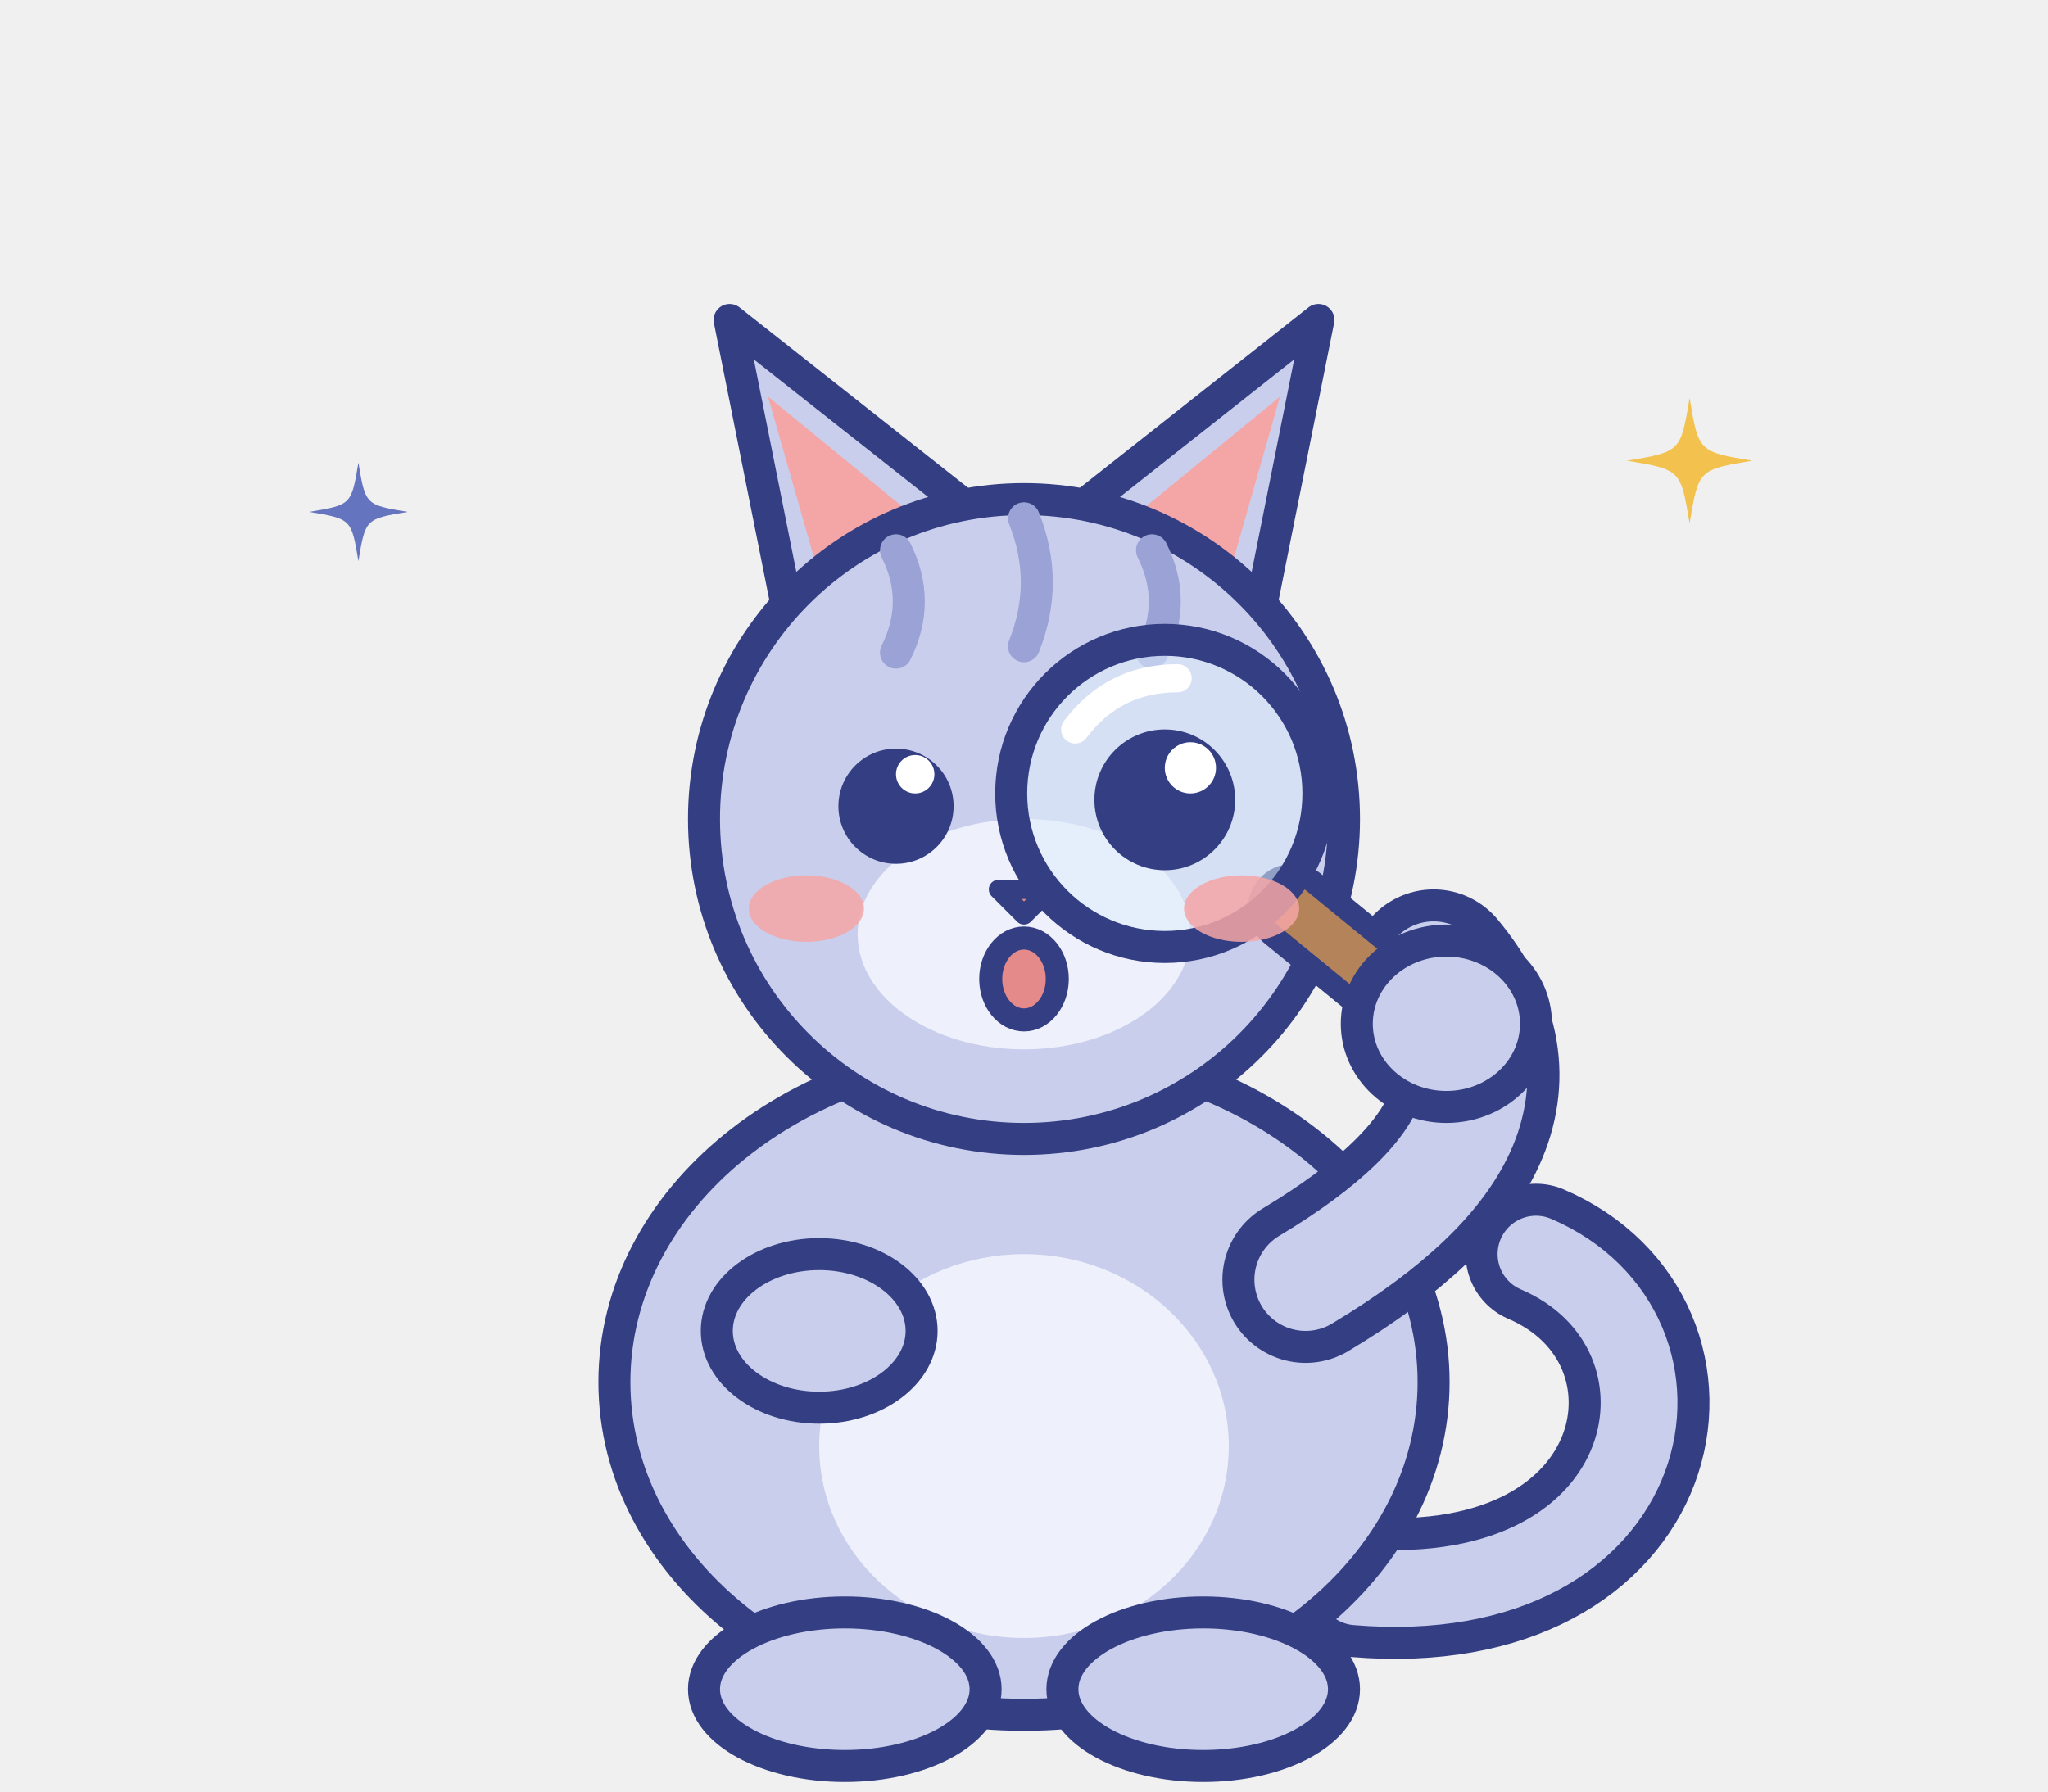
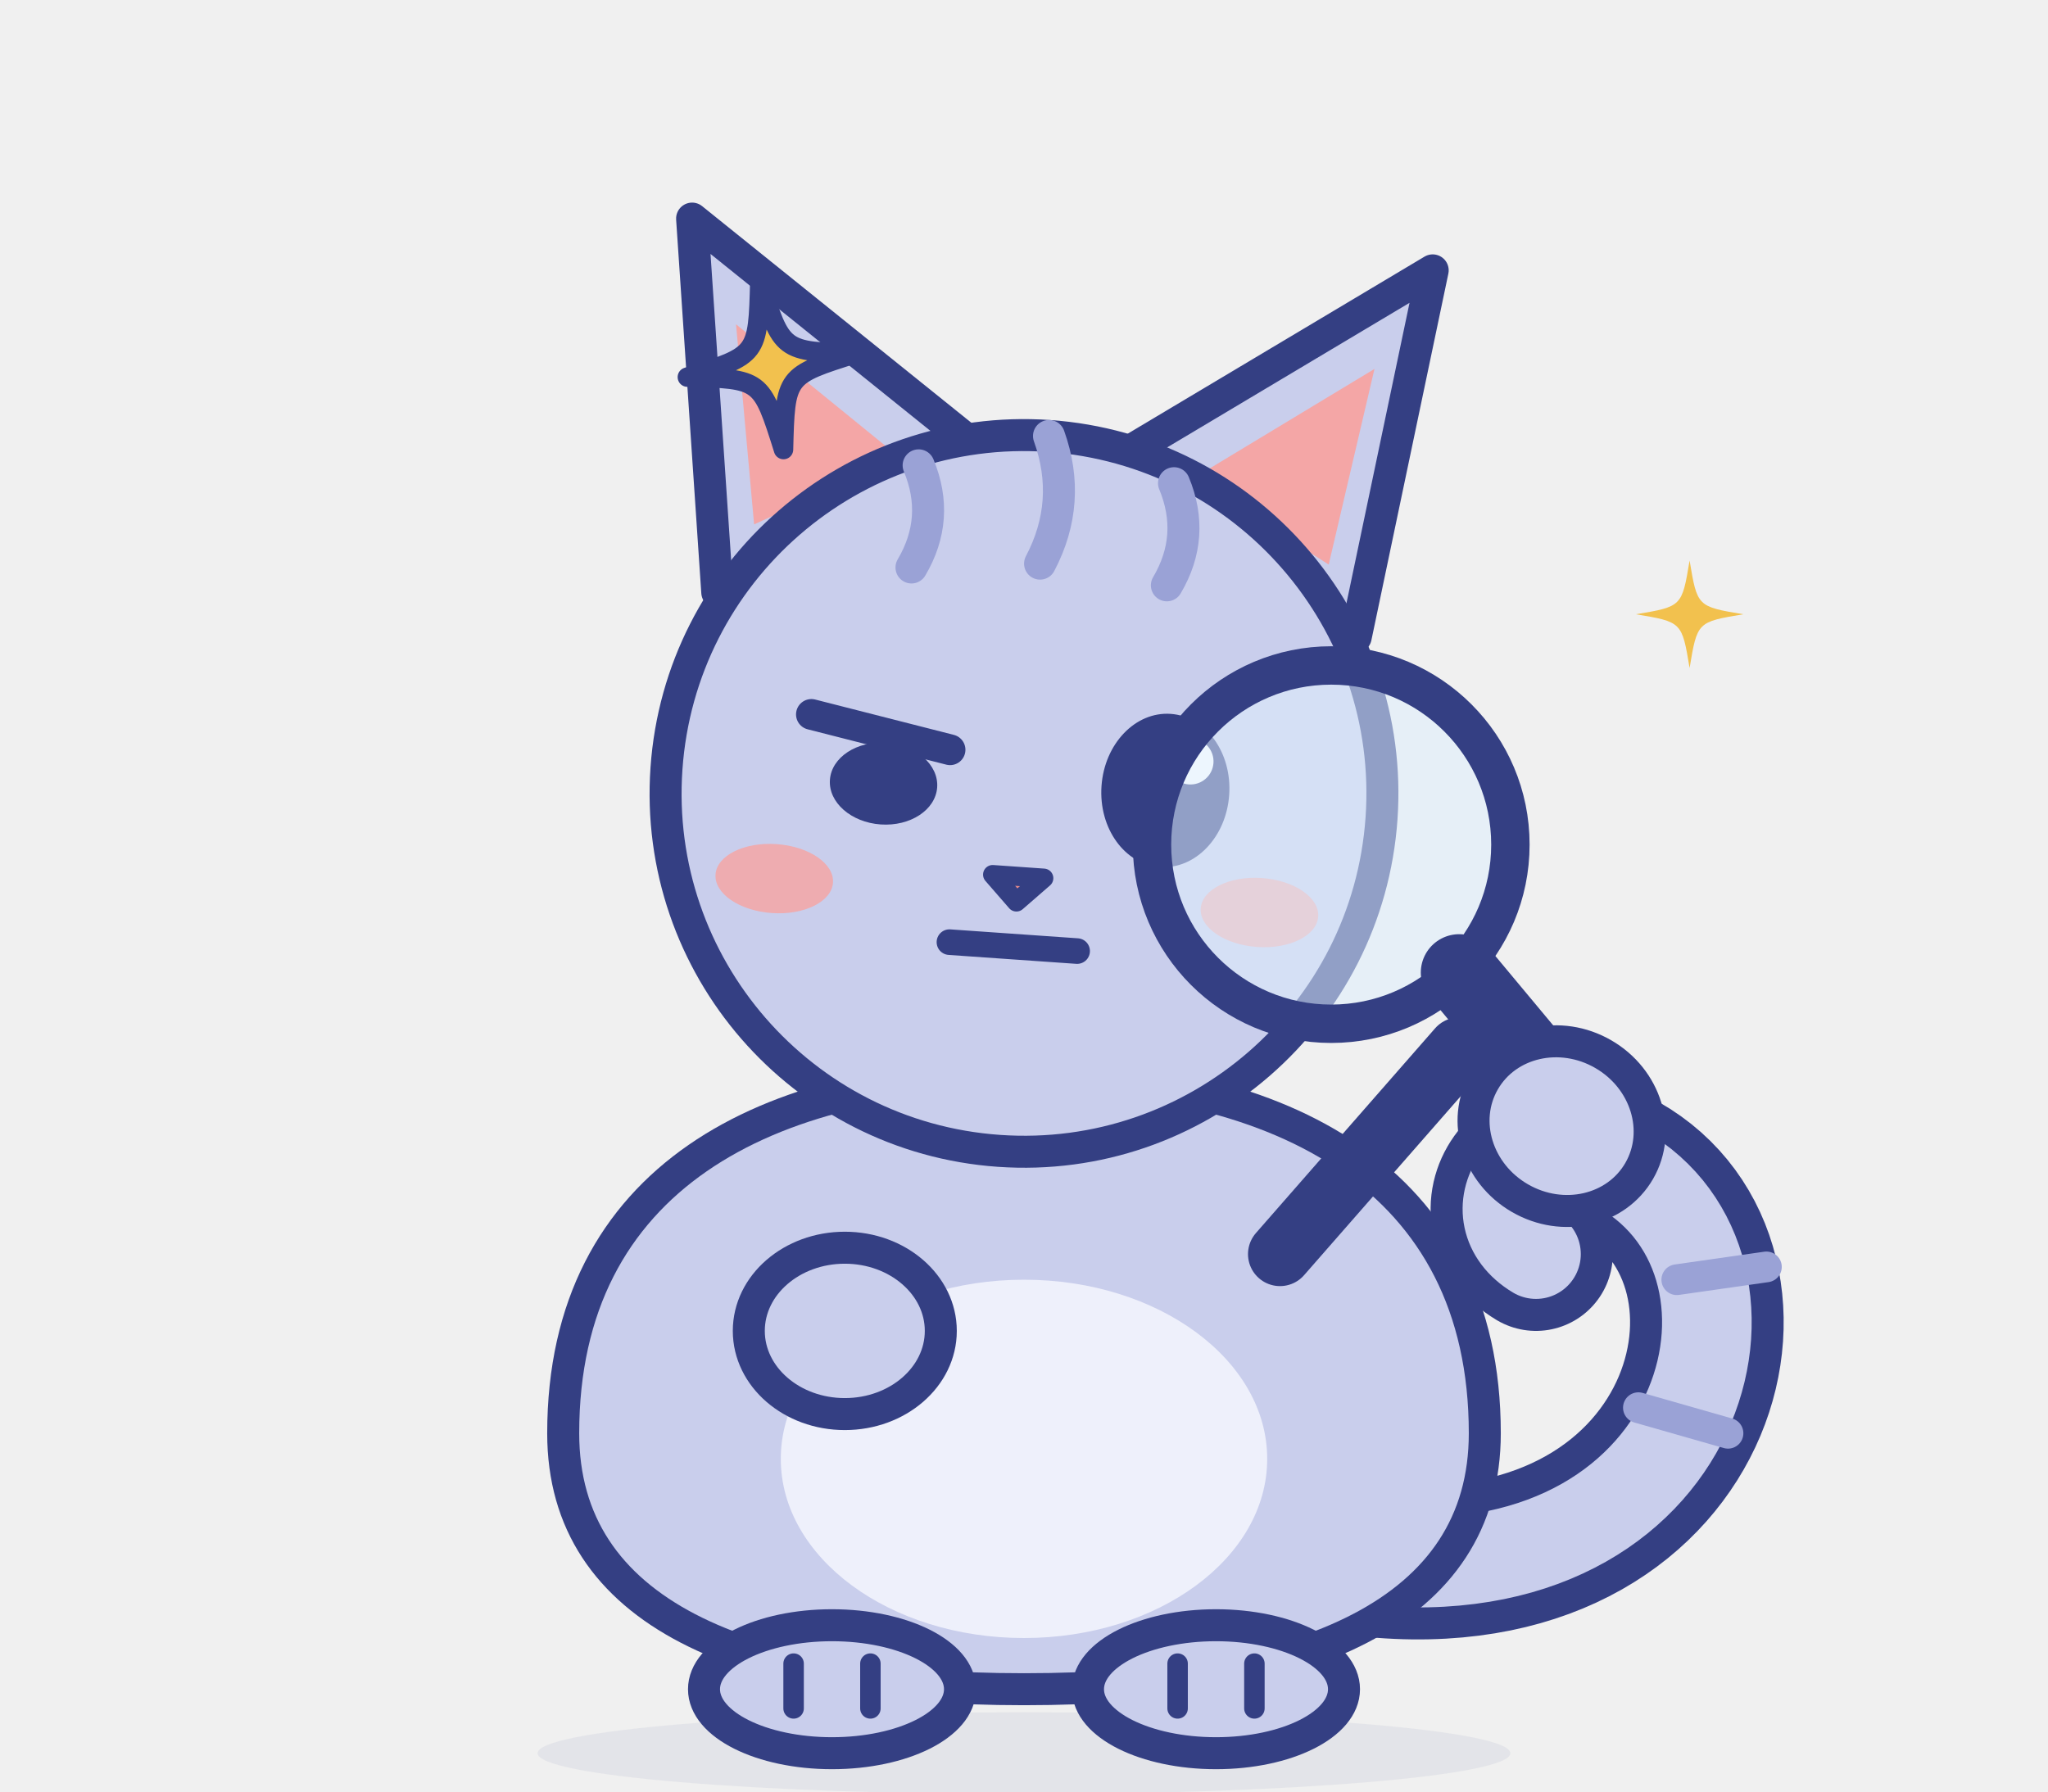
- <svg xmlns="http://www.w3.org/2000/svg" viewBox="0 0 160 140" role="img" aria-label="A blue curious cat with a magnifying glass">
+ <svg xmlns="http://www.w3.org/2000/svg" viewBox="0 0 160 140" role="img" aria-label="The blue cat looking through a magnifying glass">
+   <ellipse cx="80" cy="137" rx="38" ry="3.2" fill="#343F83" opacity=".07" stroke="none" />
  <g stroke="#343F83" stroke-width="2.5" stroke-linecap="round" stroke-linejoin="round">
-     <path d="M106 124C130 126 134 104 120 98" fill="none" stroke-width="11" />
-     <path d="M106 124C130 126 134 104 120 98" fill="none" stroke="#C9CEEC" stroke-width="6" />
-     <ellipse cx="80" cy="108" rx="32" ry="26" fill="#C9CEEC" />
-     <ellipse cx="80" cy="113" rx="16" ry="15" fill="#EEF0FB" stroke="none" />
-     <ellipse cx="66" cy="132" rx="11" ry="6" fill="#C9CEEC" />
-     <ellipse cx="94" cy="132" rx="11" ry="6" fill="#C9CEEC" />
-     <g transform="rotate(0 80 64)">
-       <path d="M62 50L57 25L76 40Z" fill="#C9CEEC" />
-       <path d="M84 40L103 25L98 50Z" fill="#C9CEEC" />
-       <path d="M64 45L60 31L71 40Z" fill="#F4A6A6" stroke="none" />
-       <path d="M89 40L100 31L96 45Z" fill="#F4A6A6" stroke="none" />
-       <circle cx="80" cy="64" r="25" fill="#C9CEEC" />
-       <path d="M70 43q2 4 0 8M80 40.5q2 5 0 10M90 43q2 4 0 8" fill="none" stroke="#9AA2D6" stroke-width="2.5" />
-       <ellipse cx="80" cy="73" rx="13" ry="9" fill="#EEF0FB" stroke="none" />
-       <circle cx="70" cy="63" r="4.5" fill="#343F83" stroke="none" />
-       <path d="M78 69.5l2 2 2-2z" fill="#E58A8A" stroke-width="1.5" />
-       <ellipse cx="80" cy="76.5" rx="2.6" ry="3.2" fill="#E58A8A" stroke-width="1.8" />
+     <path d="M108 122C134 124 140 98 126 91C119 88 115 95 120 98" fill="none" stroke-width="12" />
+     <path d="M108 122C134 124 140 98 126 91C119 88 115 95 120 98" fill="none" stroke="#C9CEEC" stroke-width="7" />
+     <path d="M128 110l7 2M131 100l7-1" fill="none" stroke="#9AA2D6" stroke-width="2.4" />
+     <path d="M44 112C44 92 60 84 80 84S116 92 116 112C116 126 102 132 80 132S44 126 44 112Z" fill="#C9CEEC" />
+     <ellipse cx="80" cy="114" rx="19" ry="14" fill="#EEF0FB" stroke="none" />
+     <ellipse cx="65" cy="132" rx="10" ry="5" fill="#C9CEEC" />
+     <ellipse cx="95" cy="132" rx="10" ry="5" fill="#C9CEEC" />
+     <path d="M62 130v3.5M68 130v3.5M92 130v3.5M98 130v3.5" stroke-width="1.6" />
+     <ellipse cx="66" cy="104" rx="7.5" ry="6.5" transform="rotate(0 66 104)" fill="#C9CEEC" />
+     <path d="M100 98L114 82" fill="none" stroke-width="5" />
+     <g transform="rotate(4 80 62)">
+       <path d="M55 48L51 19L74 35Z" fill="#C9CEEC" />
+       <path d="M86 35L109 19L105 48Z" fill="#C9CEEC" />
+       <path d="M57.5 42.5L55 27L68.5 36.5Z" fill="#F4A6A6" stroke="none" />
+       <path d="M91.5 36.5L105 27L102.5 42.5Z" fill="#F4A6A6" stroke="none" />
+       <circle cx="80" cy="62" r="28" fill="#C9CEEC" />
+       <path d="M70 37q2 4 0 8M80 34q2.2 5 0 10M90 37q2 4 0 8" fill="none" stroke="#9AA2D6" stroke-width="2.5" />
+       <ellipse cx="61" cy="70" rx="4.6" ry="2.7" fill="#F4A6A6" opacity=".85" stroke="none" />
+       <ellipse cx="99" cy="70" rx="4.6" ry="2.7" fill="#F4A6A6" opacity=".85" stroke="none" />
+       <ellipse cx="69" cy="62" rx="4.2" ry="3.2" fill="#343F83" stroke="none" />
+       <ellipse cx="91" cy="61" rx="5" ry="6" fill="#343F83" stroke="none" />
+       <circle cx="92.8" cy="58.6" r="1.8" fill="#fff" stroke="none" />
+       <path d="M63 57l11 2" fill="none" stroke-width="2.4" />
+       <path d="M78 68.5l2 2 2-2z" fill="#E58A8A" stroke-width="1.5" />
+       <path d="M75 74h10" fill="none" stroke-width="2" />
+       <path transform="translate(58 30) rotate(-12) scale(.95)" d="M0-7C1-1 1-1 7 0C1 1 1 1 0 7C-1 1-1 1-7 0C-1-1-1-1 0-7Z" fill="#F2C14E" stroke-width="1.6" />
    </g>
-     <ellipse cx="64" cy="104" rx="8" ry="6" fill="#C9CEEC" />
-     <path d="M102 100Q122 88 112 76" fill="none" stroke-width="13" />
-     <path d="M102 100Q122 88 112 76" fill="none" stroke="#C9CEEC" stroke-width="8" />
-     <path d="M101 71l11 9" fill="none" stroke-width="7" />
-     <path d="M101 71l11 9" fill="none" stroke="#B5835A" stroke-width="3.5" />
-     <circle cx="91" cy="62" r="12" fill="#DDEFFC" fill-opacity=".55" />
-     <circle cx="91" cy="62.5" r="5.5" fill="#343F83" stroke="none" />
-     <circle cx="93" cy="60" r="2" fill="#fff" stroke="none" />
-     <path d="M84 57q3-4 8-4" fill="none" stroke="#fff" stroke-width="2.2" />
-     <ellipse cx="113" cy="80" rx="7" ry="6.5" fill="#C9CEEC" />
+     <circle cx="104" cy="66" r="14" fill="#DDEFFC" fill-opacity=".55" stroke-width="3" />
+     <path d="M114 76L124 88" stroke-width="6" />
+     <ellipse cx="122" cy="88" rx="7" ry="6.5" transform="rotate(30 122 88)" fill="#C9CEEC" />
  </g>
-   <g transform="rotate(0 80 64)">
-     <circle cx="71.5" cy="60.5" r="1.5" fill="#fff" />
-   </g>
-   <g transform="rotate(0 80 64)">
-     <ellipse cx="63" cy="71" rx="4.5" ry="2.6" fill="#F4A6A6" opacity=".85" />
-     <ellipse cx="97" cy="71" rx="4.5" ry="2.6" fill="#F4A6A6" opacity=".85" />
-   </g>
-   <path transform="translate(132 36) scale(0.7)" d="M0-7C1-1 1-1 7 0C1 1 1 1 0 7C-1 1-1 1-7 0C-1-1-1-1 0-7Z" fill="#F2C14E" />
-   <path transform="translate(28 40) scale(0.55)" d="M0-7C1-1 1-1 7 0C1 1 1 1 0 7C-1 1-1 1-7 0C-1-1-1-1 0-7Z" fill="#6574BE" />
+   <path transform="translate(132 48) scale(0.6)" d="M0-7C1-1 1-1 7 0C1 1 1 1 0 7C-1 1-1 1-7 0C-1-1-1-1 0-7Z" fill="#F2C14E" />
</svg>
